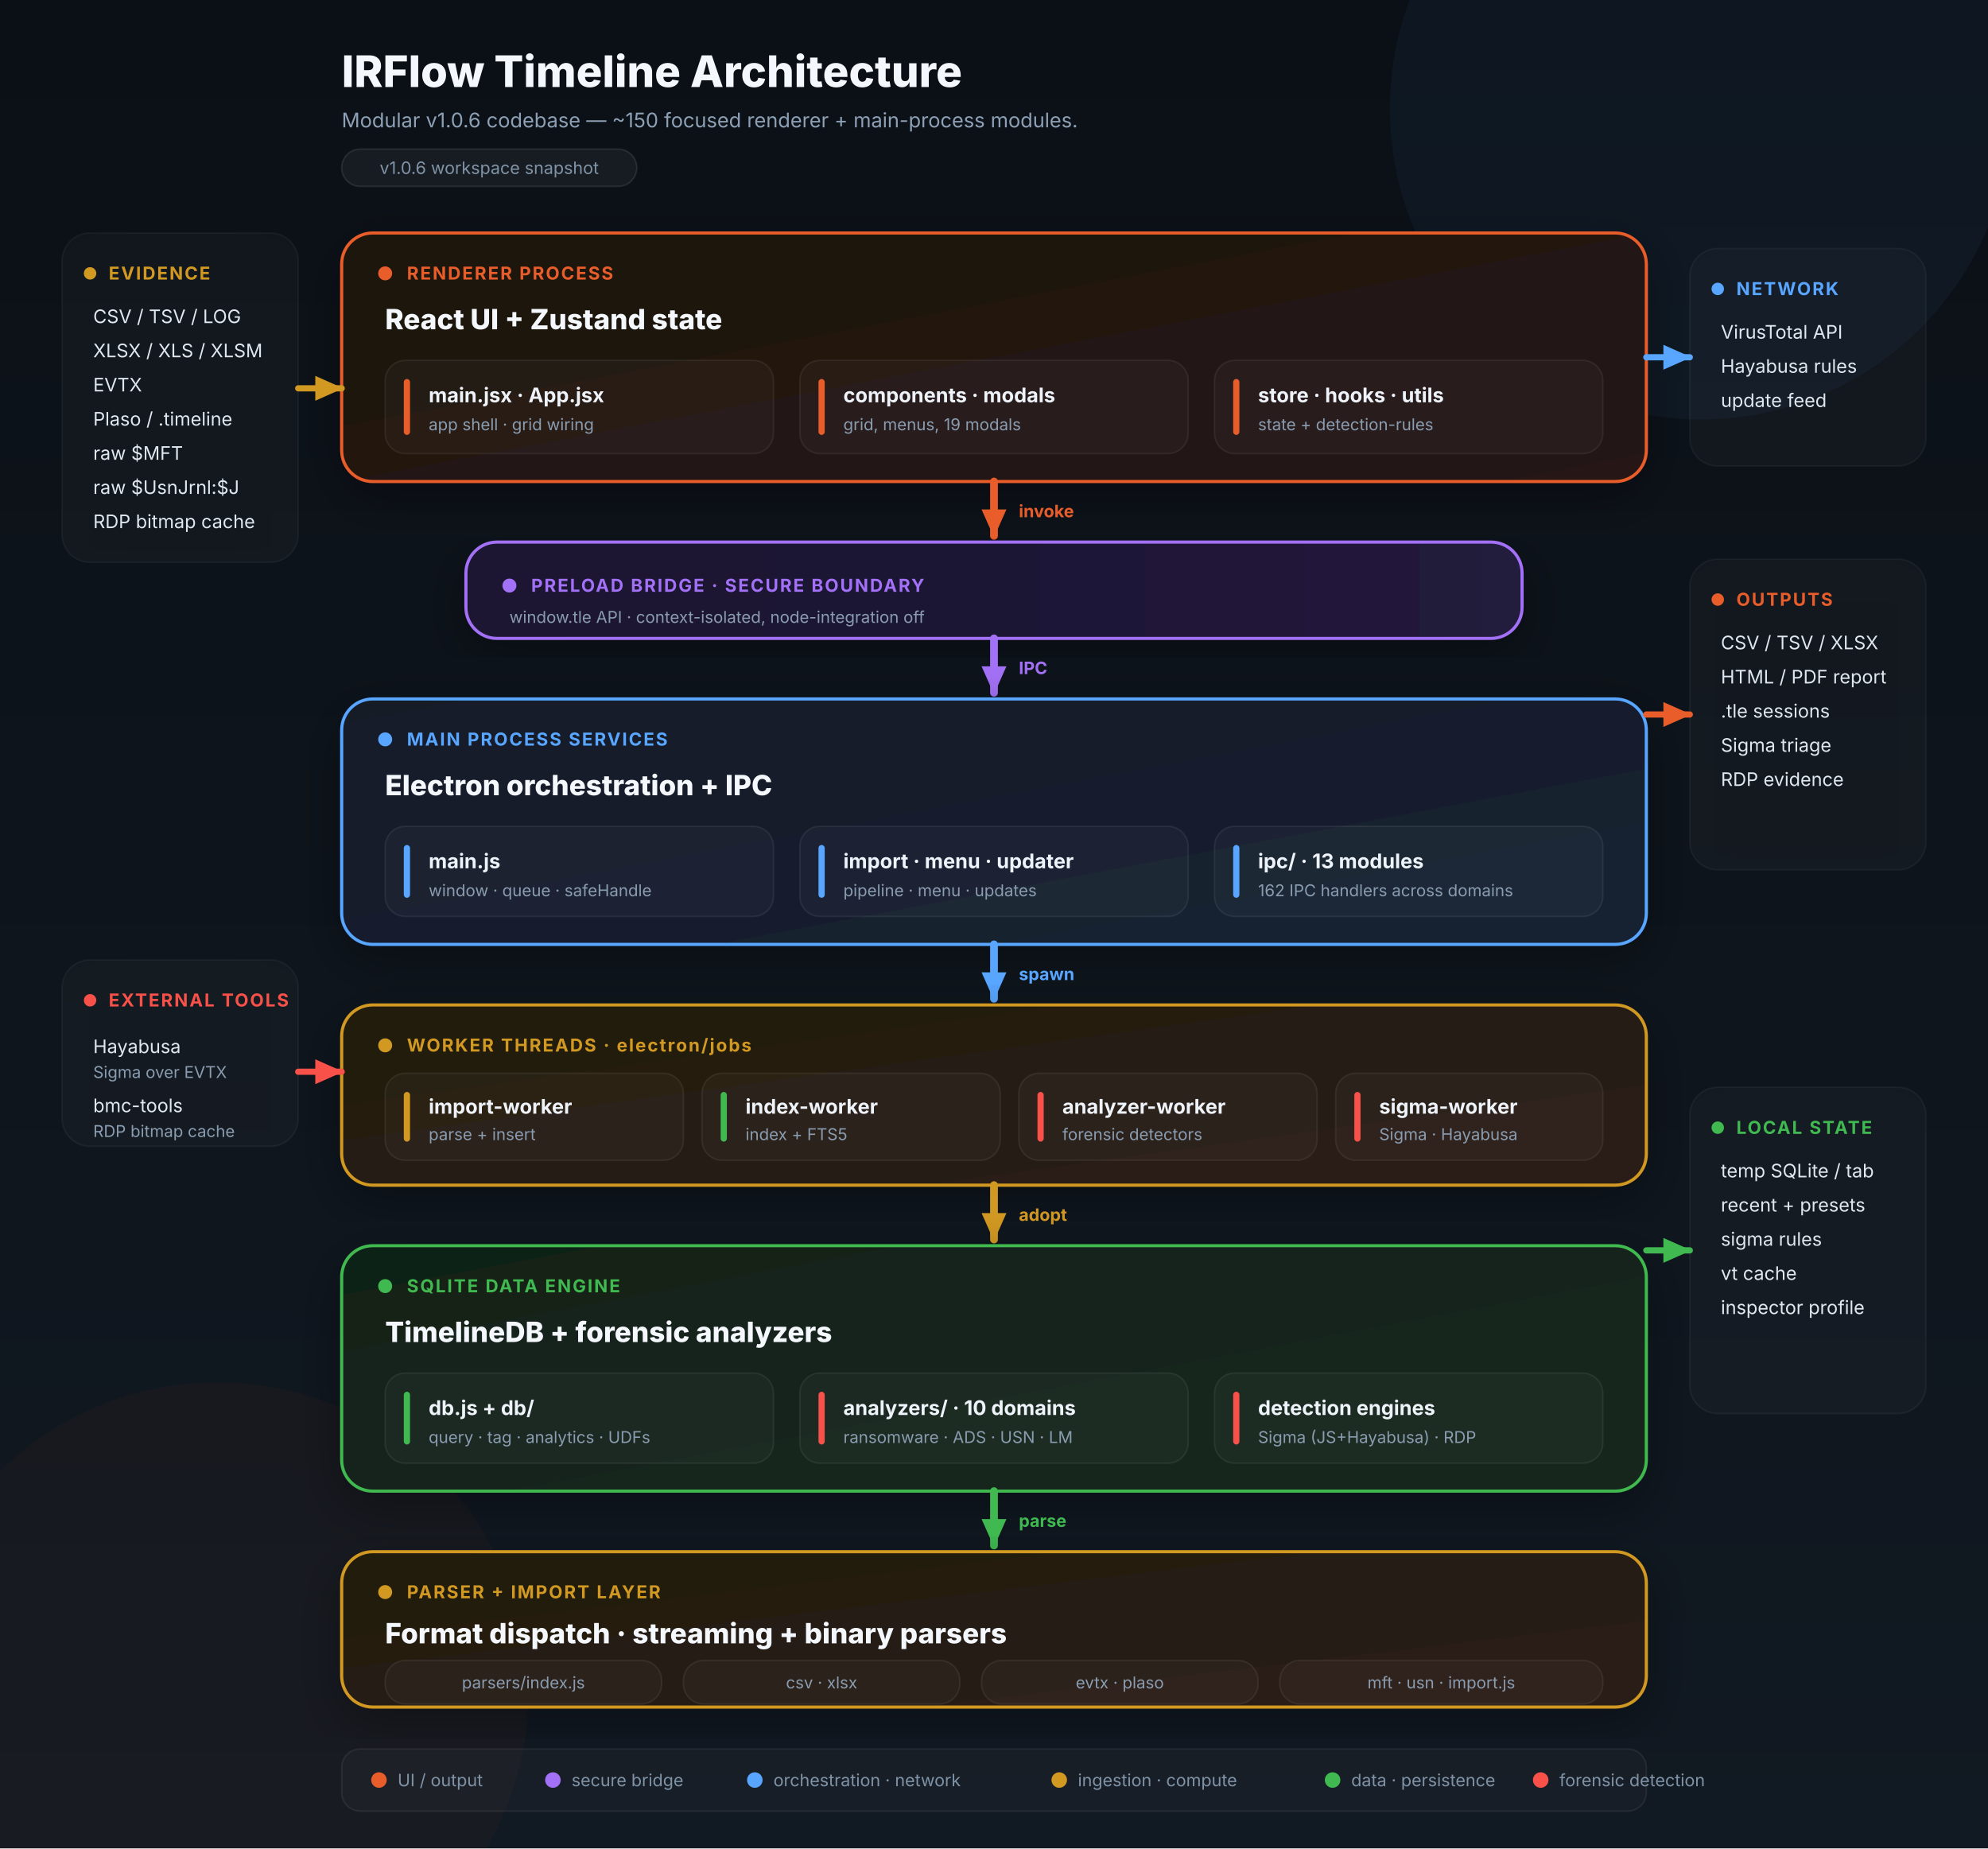
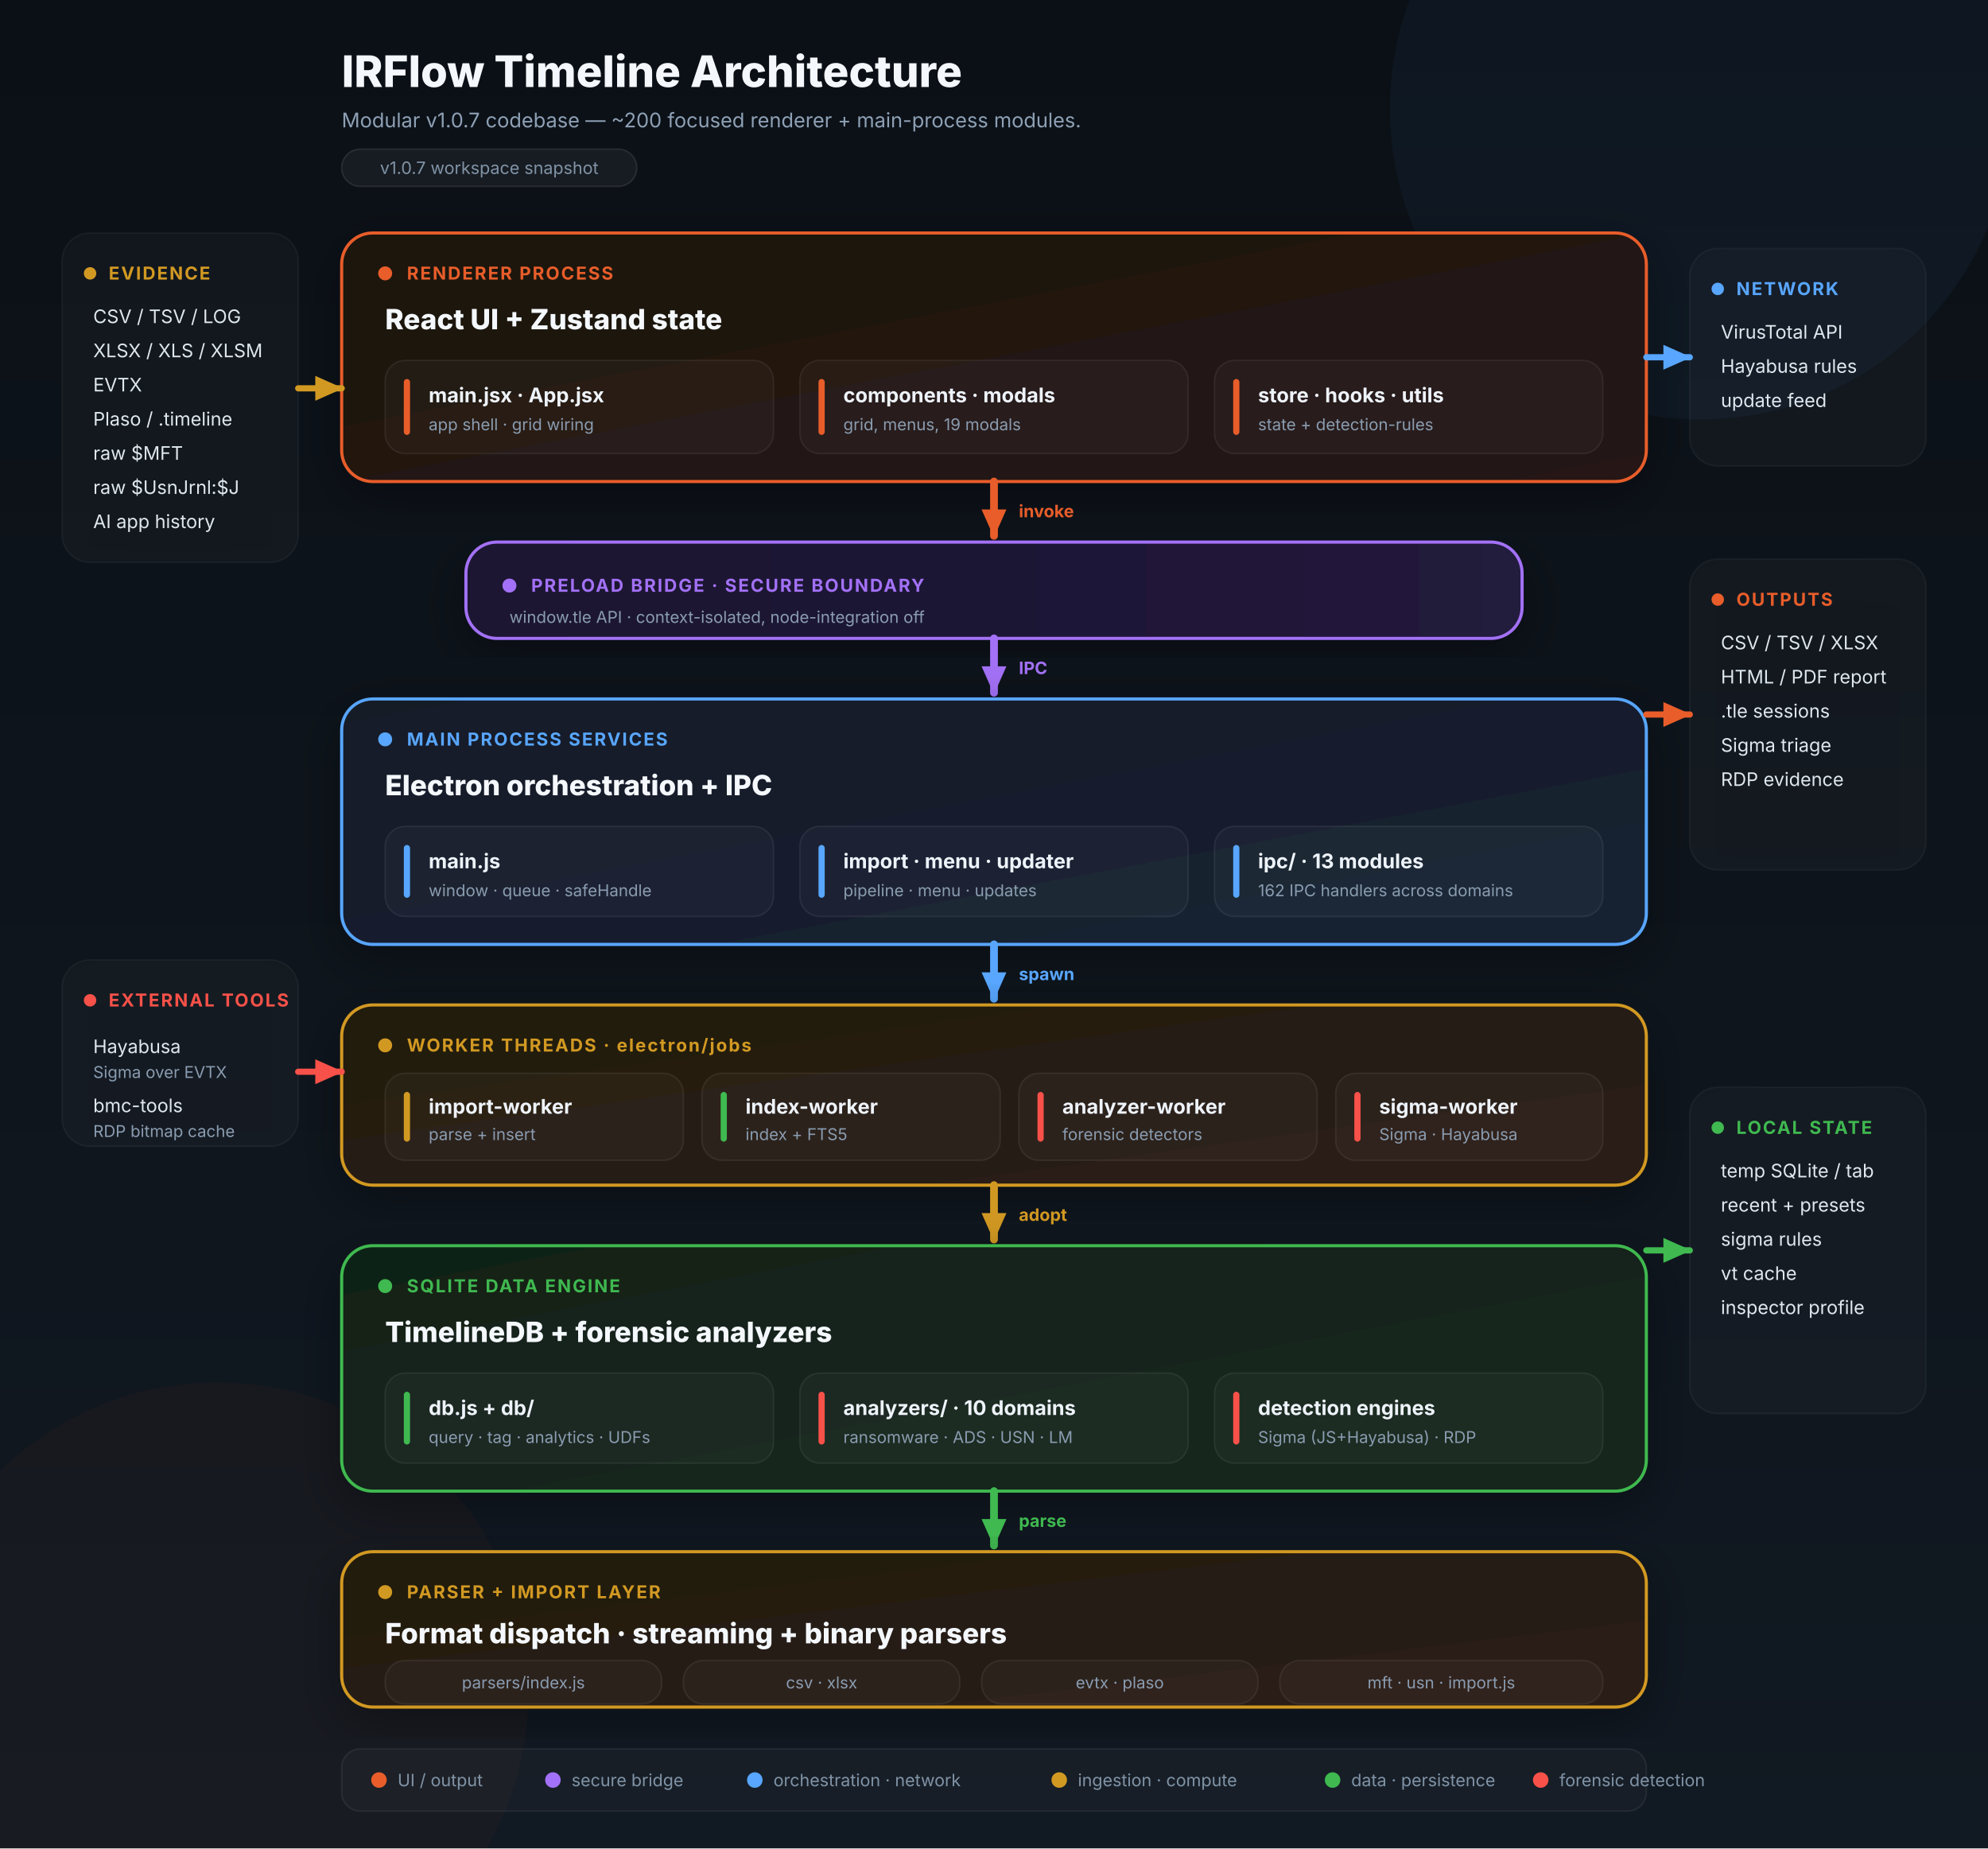
<svg xmlns="http://www.w3.org/2000/svg" viewBox="0 0 1280 1190" role="img" aria-labelledby="title desc">
  <defs>
    <linearGradient id="bg" x1="0" y1="0" x2="0" y2="1">
      <stop offset="0%" stop-color="#0b1016" />
      <stop offset="100%" stop-color="#111922" />
    </linearGradient>
    <linearGradient id="rendererGrad" x1="0" y1="0" x2="1" y2="1">
      <stop offset="0%" stop-color="#1c1410" />
      <stop offset="100%" stop-color="#251813" />
    </linearGradient>
    <linearGradient id="preloadGrad" x1="0" y1="0" x2="1" y2="0">
      <stop offset="0%" stop-color="#1b1530" />
      <stop offset="100%" stop-color="#221a3c" />
    </linearGradient>
    <linearGradient id="mainGrad" x1="0" y1="0" x2="1" y2="1">
      <stop offset="0%" stop-color="#121b28" />
      <stop offset="100%" stop-color="#162232" />
    </linearGradient>
    <linearGradient id="workerGrad" x1="0" y1="0" x2="1" y2="1">
      <stop offset="0%" stop-color="#221a10" />
      <stop offset="100%" stop-color="#2b1f14" />
    </linearGradient>
    <linearGradient id="dataGrad" x1="0" y1="0" x2="1" y2="1">
      <stop offset="0%" stop-color="#112018" />
      <stop offset="100%" stop-color="#16281f" />
    </linearGradient>
    <linearGradient id="parserGrad" x1="0" y1="0" x2="1" y2="1">
      <stop offset="0%" stop-color="#221a10" />
      <stop offset="100%" stop-color="#2b1f14" />
    </linearGradient>
    <filter id="shadow" x="-20%" y="-20%" width="140%" height="140%">
      <feDropShadow dx="0" dy="10" stdDeviation="16" flood-color="#000000" flood-opacity="0.32" />
    </filter>
    <marker id="aOrange" markerUnits="userSpaceOnUse" markerWidth="20" markerHeight="16" refX="17" refY="8" orient="auto">
      <path d="M0,0 L18,8 L0,16 Z" fill="#e85d2a" />
    </marker>
    <marker id="aViolet" markerUnits="userSpaceOnUse" markerWidth="20" markerHeight="16" refX="17" refY="8" orient="auto">
      <path d="M0,0 L18,8 L0,16 Z" fill="#a371f7" />
    </marker>
    <marker id="aBlue" markerUnits="userSpaceOnUse" markerWidth="20" markerHeight="16" refX="17" refY="8" orient="auto">
      <path d="M0,0 L18,8 L0,16 Z" fill="#58a6ff" />
    </marker>
    <marker id="aAmber" markerUnits="userSpaceOnUse" markerWidth="20" markerHeight="16" refX="17" refY="8" orient="auto">
      <path d="M0,0 L18,8 L0,16 Z" fill="#d29922" />
    </marker>
    <marker id="aGreen" markerUnits="userSpaceOnUse" markerWidth="20" markerHeight="16" refX="17" refY="8" orient="auto">
      <path d="M0,0 L18,8 L0,16 Z" fill="#3fb950" />
    </marker>
    <marker id="aRed" markerUnits="userSpaceOnUse" markerWidth="20" markerHeight="16" refX="17" refY="8" orient="auto">
      <path d="M0,0 L18,8 L0,16 Z" fill="#f85149" />
    </marker>
    <style>
      text { font-family: Inter, "SF Pro Display", -apple-system, BlinkMacSystemFont, "Segoe UI", sans-serif; }
      .title { fill: #f4f7fb; font-size: 28px; font-weight: 800; }
      .subtitle { fill: #8ea0b5; font-size: 13px; }
      .section { font-size: 11.5px; font-weight: 700; letter-spacing: 1px; }
      .heading { fill: #f4f8fc; font-size: 18px; font-weight: 800; }
      .ctitle { fill: #eef3fa; font-size: 13px; font-weight: 700; }
      .csub { fill: #8a9cb0; font-size: 10.5px; }
      .item { fill: #dfe7ef; font-size: 12px; }
      .tiny { fill: #8093a6; font-size: 11px; }
      .panel { rx: 20; ry: 20; filter: url(#shadow); }
      .card { fill: rgba(255,255,255,0.028); stroke: rgba(255,255,255,0.07); stroke-width: 1; rx: 13; ry: 13; }
      .side { fill: rgba(255,255,255,0.022); stroke: rgba(255,255,255,0.08); stroke-width: 1; rx: 18; ry: 18; }
      .badge { fill: rgba(255,255,255,0.05); stroke: rgba(255,255,255,0.09); stroke-width: 1; rx: 12; ry: 12; }
      .spine { fill: none; stroke-width: 5; stroke-linecap: round; }
      .rail { fill: none; stroke-width: 4; stroke-linecap: round; }
      .flow { font-size: 11px; font-weight: 700; }
    </style>
  </defs>
  <rect x="0" y="0" width="1280" height="1190" fill="url(#bg)" />
  <circle cx="1095" cy="70" r="200" fill="rgba(88,166,255,0.05)" />
  <circle cx="140" cy="1090" r="200" fill="rgba(232,93,42,0.035)" />
  <text x="220" y="56" class="title">IRFlow Timeline Architecture</text>
-   <text x="220" y="82" class="subtitle">Modular v1.0.6 codebase — ~150 focused renderer + main-process modules.</text>
+   <text x="220" y="82" class="subtitle">Modular v1.0.7 codebase — ~200 focused renderer + main-process modules.</text>
  <rect x="220" y="96" width="190" height="24" class="badge" />
-   <text x="315" y="112" text-anchor="middle" class="tiny">v1.0.6 workspace snapshot</text>
+   <text x="315" y="112" text-anchor="middle" class="tiny">v1.0.7 workspace snapshot</text>
  <rect x="40" y="150" width="152" height="212" class="side" stroke="#d29922" stroke-opacity="0.55" filter="url(#shadow)" />
  <circle cx="58" cy="176" r="4" fill="#d29922" />
  <text x="70" y="180" fill="#d29922" class="section">EVIDENCE</text>
  <text x="60" y="208" class="item">CSV / TSV / LOG</text>
  <text x="60" y="230" class="item">XLSX / XLS / XLSM</text>
  <text x="60" y="252" class="item">EVTX</text>
  <text x="60" y="274" class="item">Plaso / .timeline</text>
  <text x="60" y="296" class="item">raw $MFT</text>
  <text x="60" y="318" class="item">raw $UsnJrnl:$J</text>
-   <text x="60" y="340" class="item">RDP bitmap cache</text>
+   <text x="60" y="340" class="item">AI app history</text>
  <rect x="40" y="618" width="152" height="120" class="side" stroke="#f85149" stroke-opacity="0.55" filter="url(#shadow)" />
  <circle cx="58" cy="644" r="4" fill="#f85149" />
  <text x="70" y="648" fill="#f85149" class="section">EXTERNAL TOOLS</text>
  <text x="60" y="678" class="item">Hayabusa</text>
  <text x="60" y="694" class="csub">Sigma over EVTX</text>
  <text x="60" y="716" class="item">bmc-tools</text>
  <text x="60" y="732" class="csub">RDP bitmap cache</text>
  <rect x="1088" y="160" width="152" height="140" class="side" stroke="#58a6ff" stroke-opacity="0.55" filter="url(#shadow)" />
  <circle cx="1106" cy="186" r="4" fill="#58a6ff" />
  <text x="1118" y="190" fill="#58a6ff" class="section">NETWORK</text>
  <text x="1108" y="218" class="item">VirusTotal API</text>
  <text x="1108" y="240" class="item">Hayabusa rules</text>
  <text x="1108" y="262" class="item">update feed</text>
  <rect x="1088" y="360" width="152" height="200" class="side" stroke="#e85d2a" stroke-opacity="0.55" filter="url(#shadow)" />
  <circle cx="1106" cy="386" r="4" fill="#e85d2a" />
  <text x="1118" y="390" fill="#e85d2a" class="section">OUTPUTS</text>
  <text x="1108" y="418" class="item">CSV / TSV / XLSX</text>
  <text x="1108" y="440" class="item">HTML / PDF report</text>
  <text x="1108" y="462" class="item">.tle sessions</text>
  <text x="1108" y="484" class="item">Sigma triage</text>
  <text x="1108" y="506" class="item">RDP evidence</text>
  <rect x="1088" y="700" width="152" height="210" class="side" stroke="#3fb950" stroke-opacity="0.55" filter="url(#shadow)" />
  <circle cx="1106" cy="726" r="4" fill="#3fb950" />
  <text x="1118" y="730" fill="#3fb950" class="section">LOCAL STATE</text>
  <text x="1108" y="758" class="item">temp SQLite / tab</text>
  <text x="1108" y="780" class="item">recent + presets</text>
  <text x="1108" y="802" class="item">sigma rules</text>
  <text x="1108" y="824" class="item">vt cache</text>
  <text x="1108" y="846" class="item">inspector profile</text>
  <rect x="220" y="150" width="840" height="160" class="panel" fill="url(#rendererGrad)" stroke="#e85d2a" stroke-width="2" />
  <circle cx="248" cy="176" r="4.5" fill="#e85d2a" />
  <text x="262" y="180" fill="#e85d2a" class="section">RENDERER PROCESS</text>
  <text x="248" y="212" class="heading">React UI + Zustand state</text>
  <rect x="248" y="232" width="250" height="60" class="card" />
  <rect x="260" y="244" width="4" height="36" rx="2" fill="#e85d2a" />
  <text x="276" y="259" class="ctitle">main.jsx · App.jsx</text>
  <text x="276" y="277" class="csub">app shell · grid wiring</text>
  <rect x="515" y="232" width="250" height="60" class="card" />
  <rect x="527" y="244" width="4" height="36" rx="2" fill="#e85d2a" />
  <text x="543" y="259" class="ctitle">components · modals</text>
  <text x="543" y="277" class="csub">grid, menus, 19 modals</text>
  <rect x="782" y="232" width="250" height="60" class="card" />
  <rect x="794" y="244" width="4" height="36" rx="2" fill="#e85d2a" />
  <text x="810" y="259" class="ctitle">store · hooks · utils</text>
  <text x="810" y="277" class="csub">state + detection-rules</text>
  <line x1="640" y1="310" x2="640" y2="345" class="spine" stroke="#e85d2a" marker-end="url(#aOrange)" />
  <text x="656" y="333" fill="#e85d2a" class="flow">invoke</text>
  <rect x="300" y="349" width="680" height="62" class="panel" fill="url(#preloadGrad)" stroke="#a371f7" stroke-width="2" />
  <circle cx="328" cy="377" r="4.5" fill="#a371f7" />
  <text x="342" y="381" fill="#a371f7" class="section">PRELOAD BRIDGE · SECURE BOUNDARY</text>
  <text x="328" y="401" class="csub">window.tle API · context-isolated, node-integration off</text>
  <line x1="640" y1="411" x2="640" y2="446" class="spine" stroke="#a371f7" marker-end="url(#aViolet)" />
  <text x="656" y="434" fill="#a371f7" class="flow">IPC</text>
  <rect x="220" y="450" width="840" height="158" class="panel" fill="url(#mainGrad)" stroke="#58a6ff" stroke-width="2" />
  <circle cx="248" cy="476" r="4.5" fill="#58a6ff" />
  <text x="262" y="480" fill="#58a6ff" class="section">MAIN PROCESS SERVICES</text>
  <text x="248" y="512" class="heading">Electron orchestration + IPC</text>
  <rect x="248" y="532" width="250" height="58" class="card" />
  <rect x="260" y="544" width="4" height="34" rx="2" fill="#58a6ff" />
  <text x="276" y="559" class="ctitle">main.js</text>
  <text x="276" y="577" class="csub">window · queue · safeHandle</text>
  <rect x="515" y="532" width="250" height="58" class="card" />
  <rect x="527" y="544" width="4" height="34" rx="2" fill="#58a6ff" />
  <text x="543" y="559" class="ctitle">import · menu · updater</text>
  <text x="543" y="577" class="csub">pipeline · menu · updates</text>
  <rect x="782" y="532" width="250" height="58" class="card" />
  <rect x="794" y="544" width="4" height="34" rx="2" fill="#58a6ff" />
  <text x="810" y="559" class="ctitle">ipc/ · 13 modules</text>
  <text x="810" y="577" class="csub">162 IPC handlers across domains</text>
  <line x1="640" y1="608" x2="640" y2="643" class="spine" stroke="#58a6ff" marker-end="url(#aBlue)" />
  <text x="656" y="631" fill="#58a6ff" class="flow">spawn</text>
  <rect x="220" y="647" width="840" height="116" class="panel" fill="url(#workerGrad)" stroke="#d29922" stroke-width="2" />
  <circle cx="248" cy="673" r="4.5" fill="#d29922" />
  <text x="262" y="677" fill="#d29922" class="section">WORKER THREADS · electron/jobs</text>
  <rect x="248" y="691" width="192" height="56" class="card" />
  <rect x="260" y="703" width="4" height="32" rx="2" fill="#d29922" />
  <text x="276" y="717" class="ctitle">import-worker</text>
  <text x="276" y="734" class="csub">parse + insert</text>
  <rect x="452" y="691" width="192" height="56" class="card" />
  <rect x="464" y="703" width="4" height="32" rx="2" fill="#3fb950" />
  <text x="480" y="717" class="ctitle">index-worker</text>
  <text x="480" y="734" class="csub">index + FTS5</text>
  <rect x="656" y="691" width="192" height="56" class="card" />
  <rect x="668" y="703" width="4" height="32" rx="2" fill="#f85149" />
  <text x="684" y="717" class="ctitle">analyzer-worker</text>
  <text x="684" y="734" class="csub">forensic detectors</text>
  <rect x="860" y="691" width="172" height="56" class="card" />
  <rect x="872" y="703" width="4" height="32" rx="2" fill="#f85149" />
  <text x="888" y="717" class="ctitle">sigma-worker</text>
  <text x="888" y="734" class="csub">Sigma · Hayabusa</text>
  <line x1="640" y1="763" x2="640" y2="798" class="spine" stroke="#d29922" marker-end="url(#aAmber)" />
  <text x="656" y="786" fill="#d29922" class="flow">adopt</text>
  <rect x="220" y="802" width="840" height="158" class="panel" fill="url(#dataGrad)" stroke="#3fb950" stroke-width="2" />
  <circle cx="248" cy="828" r="4.5" fill="#3fb950" />
  <text x="262" y="832" fill="#3fb950" class="section">SQLITE DATA ENGINE</text>
  <text x="248" y="864" class="heading">TimelineDB + forensic analyzers</text>
  <rect x="248" y="884" width="250" height="58" class="card" />
  <rect x="260" y="896" width="4" height="34" rx="2" fill="#3fb950" />
  <text x="276" y="911" class="ctitle">db.js + db/</text>
  <text x="276" y="929" class="csub">query · tag · analytics · UDFs</text>
  <rect x="515" y="884" width="250" height="58" class="card" />
  <rect x="527" y="896" width="4" height="34" rx="2" fill="#f85149" />
  <text x="543" y="911" class="ctitle">analyzers/ · 10 domains</text>
  <text x="543" y="929" class="csub">ransomware · ADS · USN · LM</text>
  <rect x="782" y="884" width="250" height="58" class="card" />
  <rect x="794" y="896" width="4" height="34" rx="2" fill="#f85149" />
  <text x="810" y="911" class="ctitle">detection engines</text>
  <text x="810" y="929" class="csub">Sigma (JS+Hayabusa) · RDP</text>
  <line x1="640" y1="960" x2="640" y2="995" class="spine" stroke="#3fb950" marker-end="url(#aGreen)" />
  <text x="656" y="983" fill="#3fb950" class="flow">parse</text>
  <rect x="220" y="999" width="840" height="100" class="panel" fill="url(#parserGrad)" stroke="#d29922" stroke-width="2" />
  <circle cx="248" cy="1025" r="4.5" fill="#d29922" />
  <text x="262" y="1029" fill="#d29922" class="section">PARSER + IMPORT LAYER</text>
  <text x="248" y="1058" class="heading">Format dispatch · streaming + binary parsers</text>
  <rect x="248" y="1069" width="178" height="28" class="card" />
  <text x="337" y="1087" text-anchor="middle" class="csub">parsers/index.js</text>
  <rect x="440" y="1069" width="178" height="28" class="card" />
  <text x="529" y="1087" text-anchor="middle" class="csub">csv · xlsx</text>
  <rect x="632" y="1069" width="178" height="28" class="card" />
  <text x="721" y="1087" text-anchor="middle" class="csub">evtx · plaso</text>
  <rect x="824" y="1069" width="208" height="28" class="card" />
  <text x="928" y="1087" text-anchor="middle" class="csub">mft · usn · import.js</text>
  <line x1="192" y1="250" x2="220" y2="250" class="rail" stroke="#d29922" marker-end="url(#aAmber)" />
  <line x1="192" y1="690" x2="220" y2="690" class="rail" stroke="#f85149" marker-end="url(#aRed)" />
  <line x1="1060" y1="230" x2="1088" y2="230" class="rail" stroke="#58a6ff" marker-end="url(#aBlue)" />
  <line x1="1060" y1="460" x2="1088" y2="460" class="rail" stroke="#e85d2a" marker-end="url(#aOrange)" />
  <line x1="1060" y1="805" x2="1088" y2="805" class="rail" stroke="#3fb950" marker-end="url(#aGreen)" />
  <rect x="220" y="1126" width="840" height="40" rx="12" fill="rgba(255,255,255,0.025)" stroke="rgba(255,255,255,0.07)" />
  <circle cx="244" cy="1146" r="5" fill="#e85d2a" />
  <text x="256" y="1150" class="tiny">UI / output</text>
  <circle cx="356" cy="1146" r="5" fill="#a371f7" />
  <text x="368" y="1150" class="tiny">secure bridge</text>
  <circle cx="486" cy="1146" r="5" fill="#58a6ff" />
  <text x="498" y="1150" class="tiny">orchestration · network</text>
  <circle cx="682" cy="1146" r="5" fill="#d29922" />
  <text x="694" y="1150" class="tiny">ingestion · compute</text>
  <circle cx="858" cy="1146" r="5" fill="#3fb950" />
  <text x="870" y="1150" class="tiny">data · persistence</text>
  <circle cx="992" cy="1146" r="5" fill="#f85149" />
  <text x="1004" y="1150" class="tiny">forensic detection</text>
</svg>
